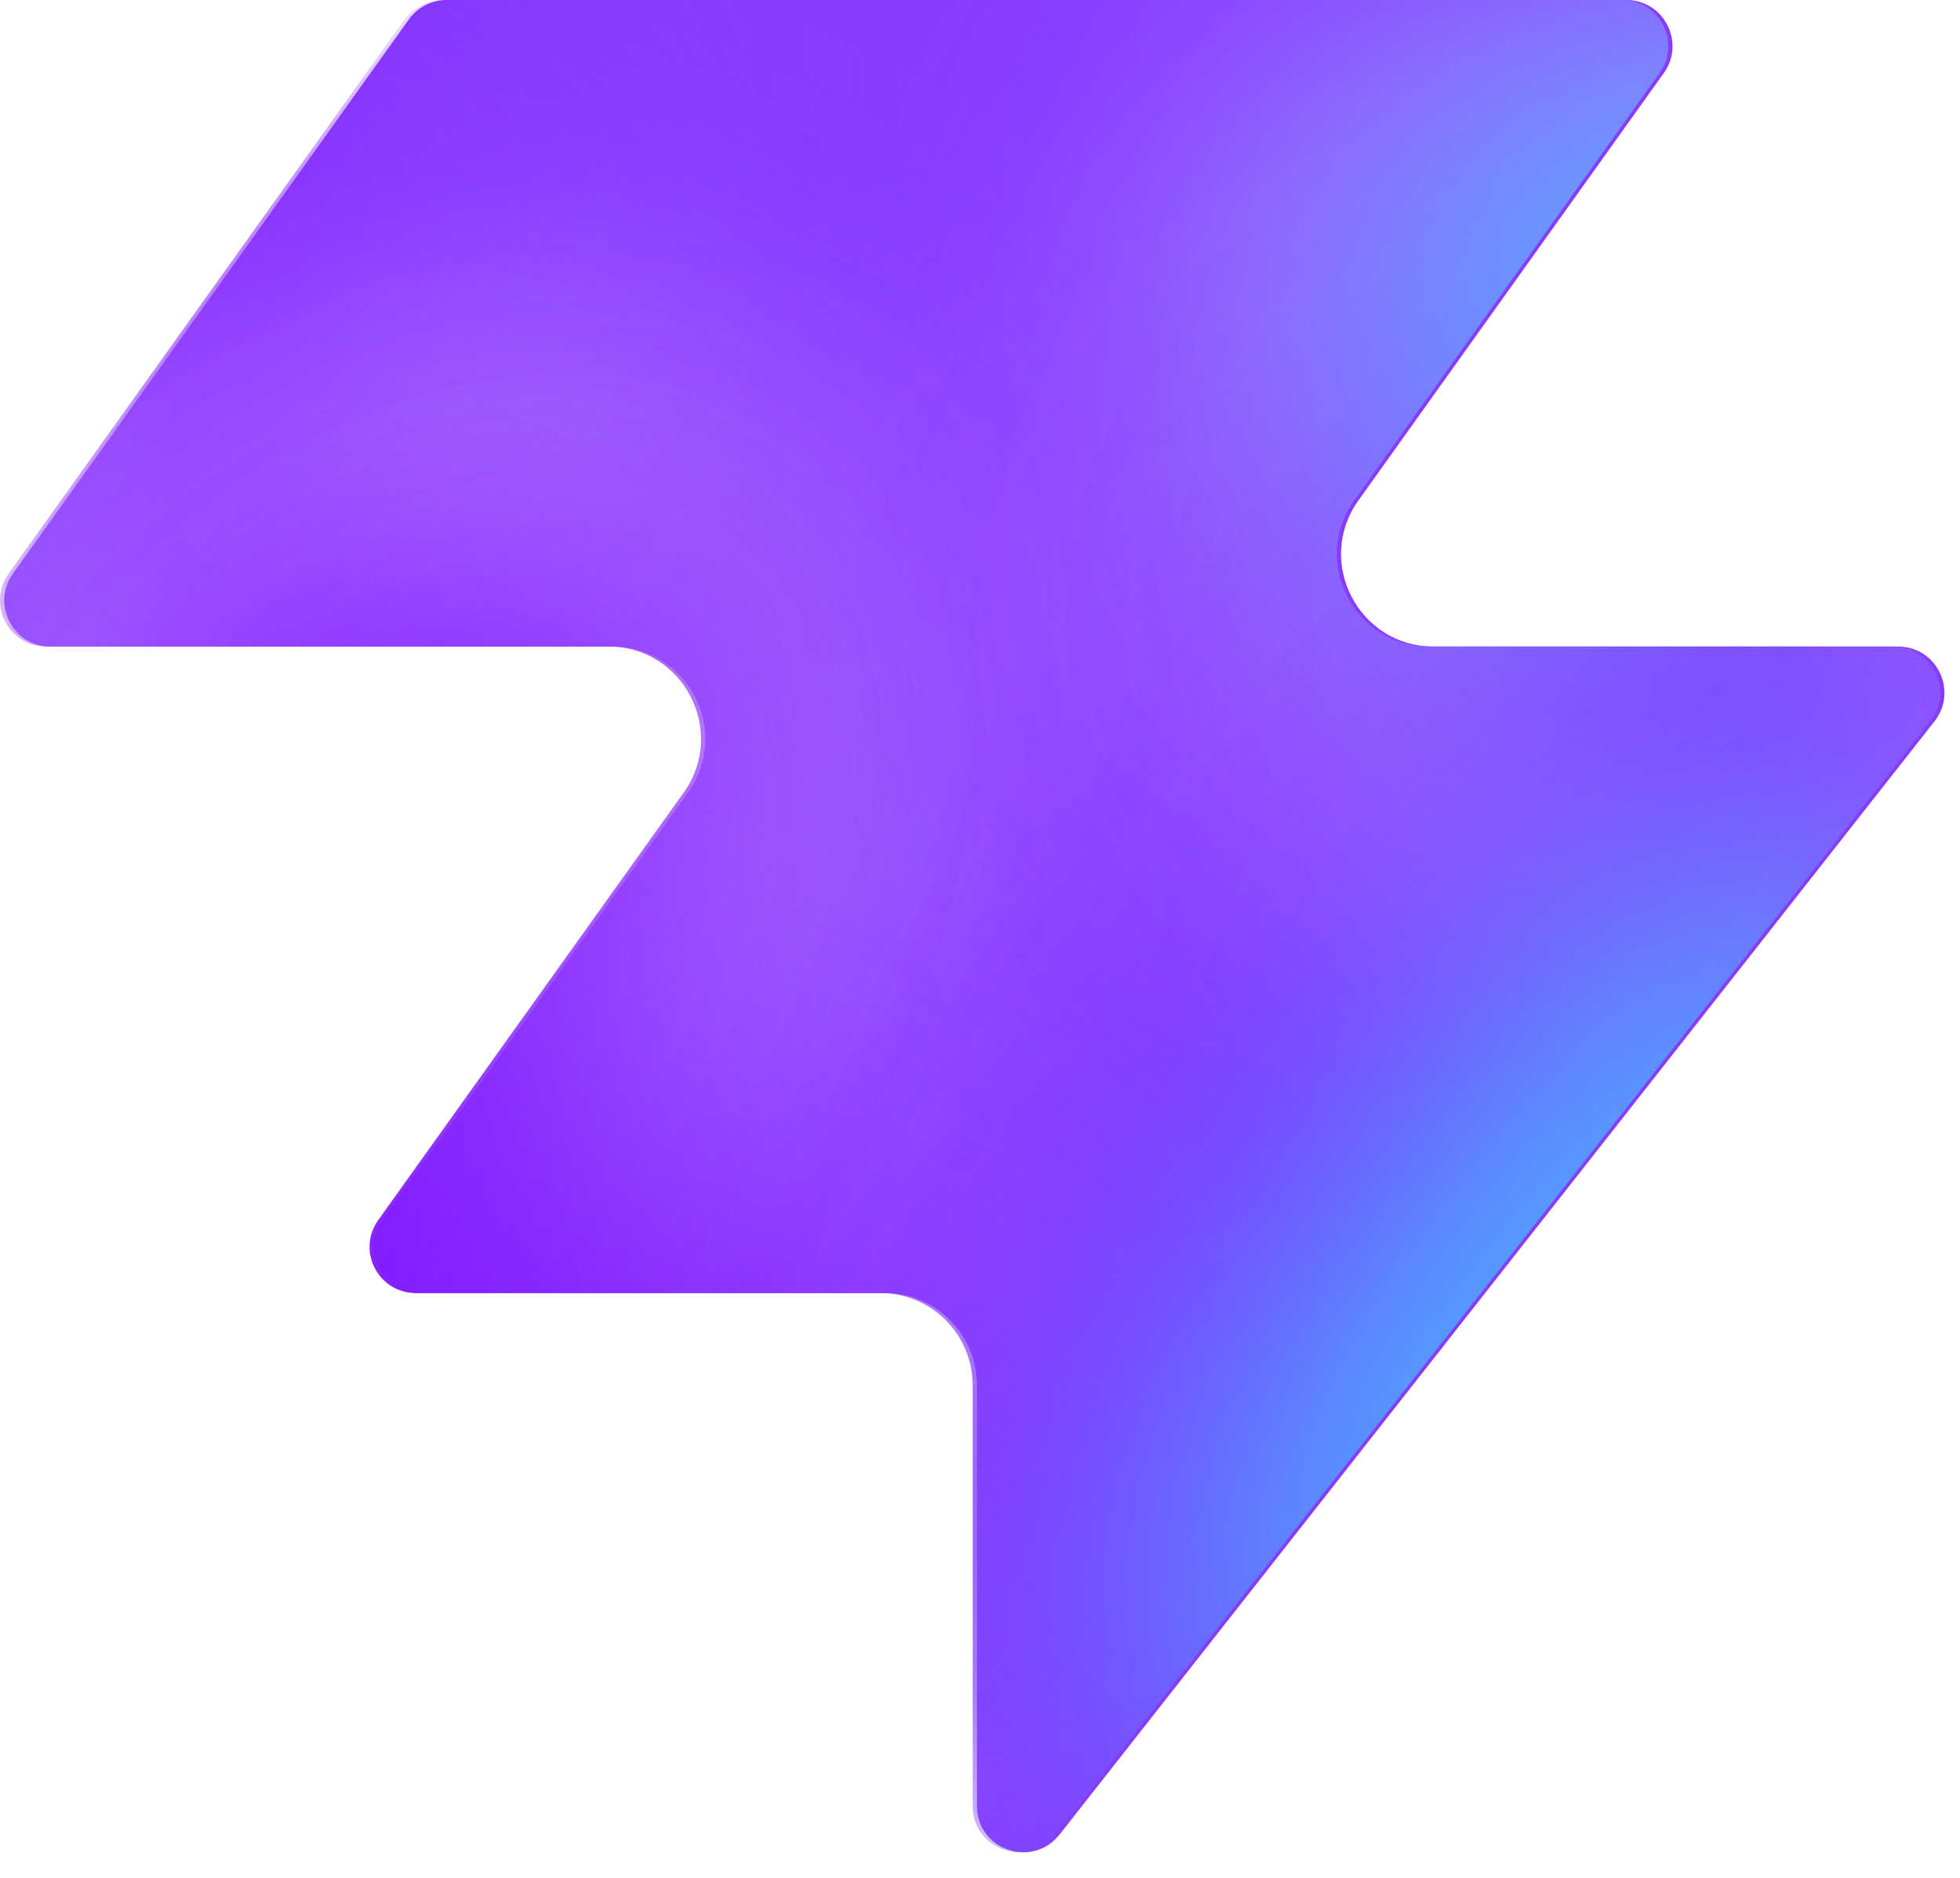
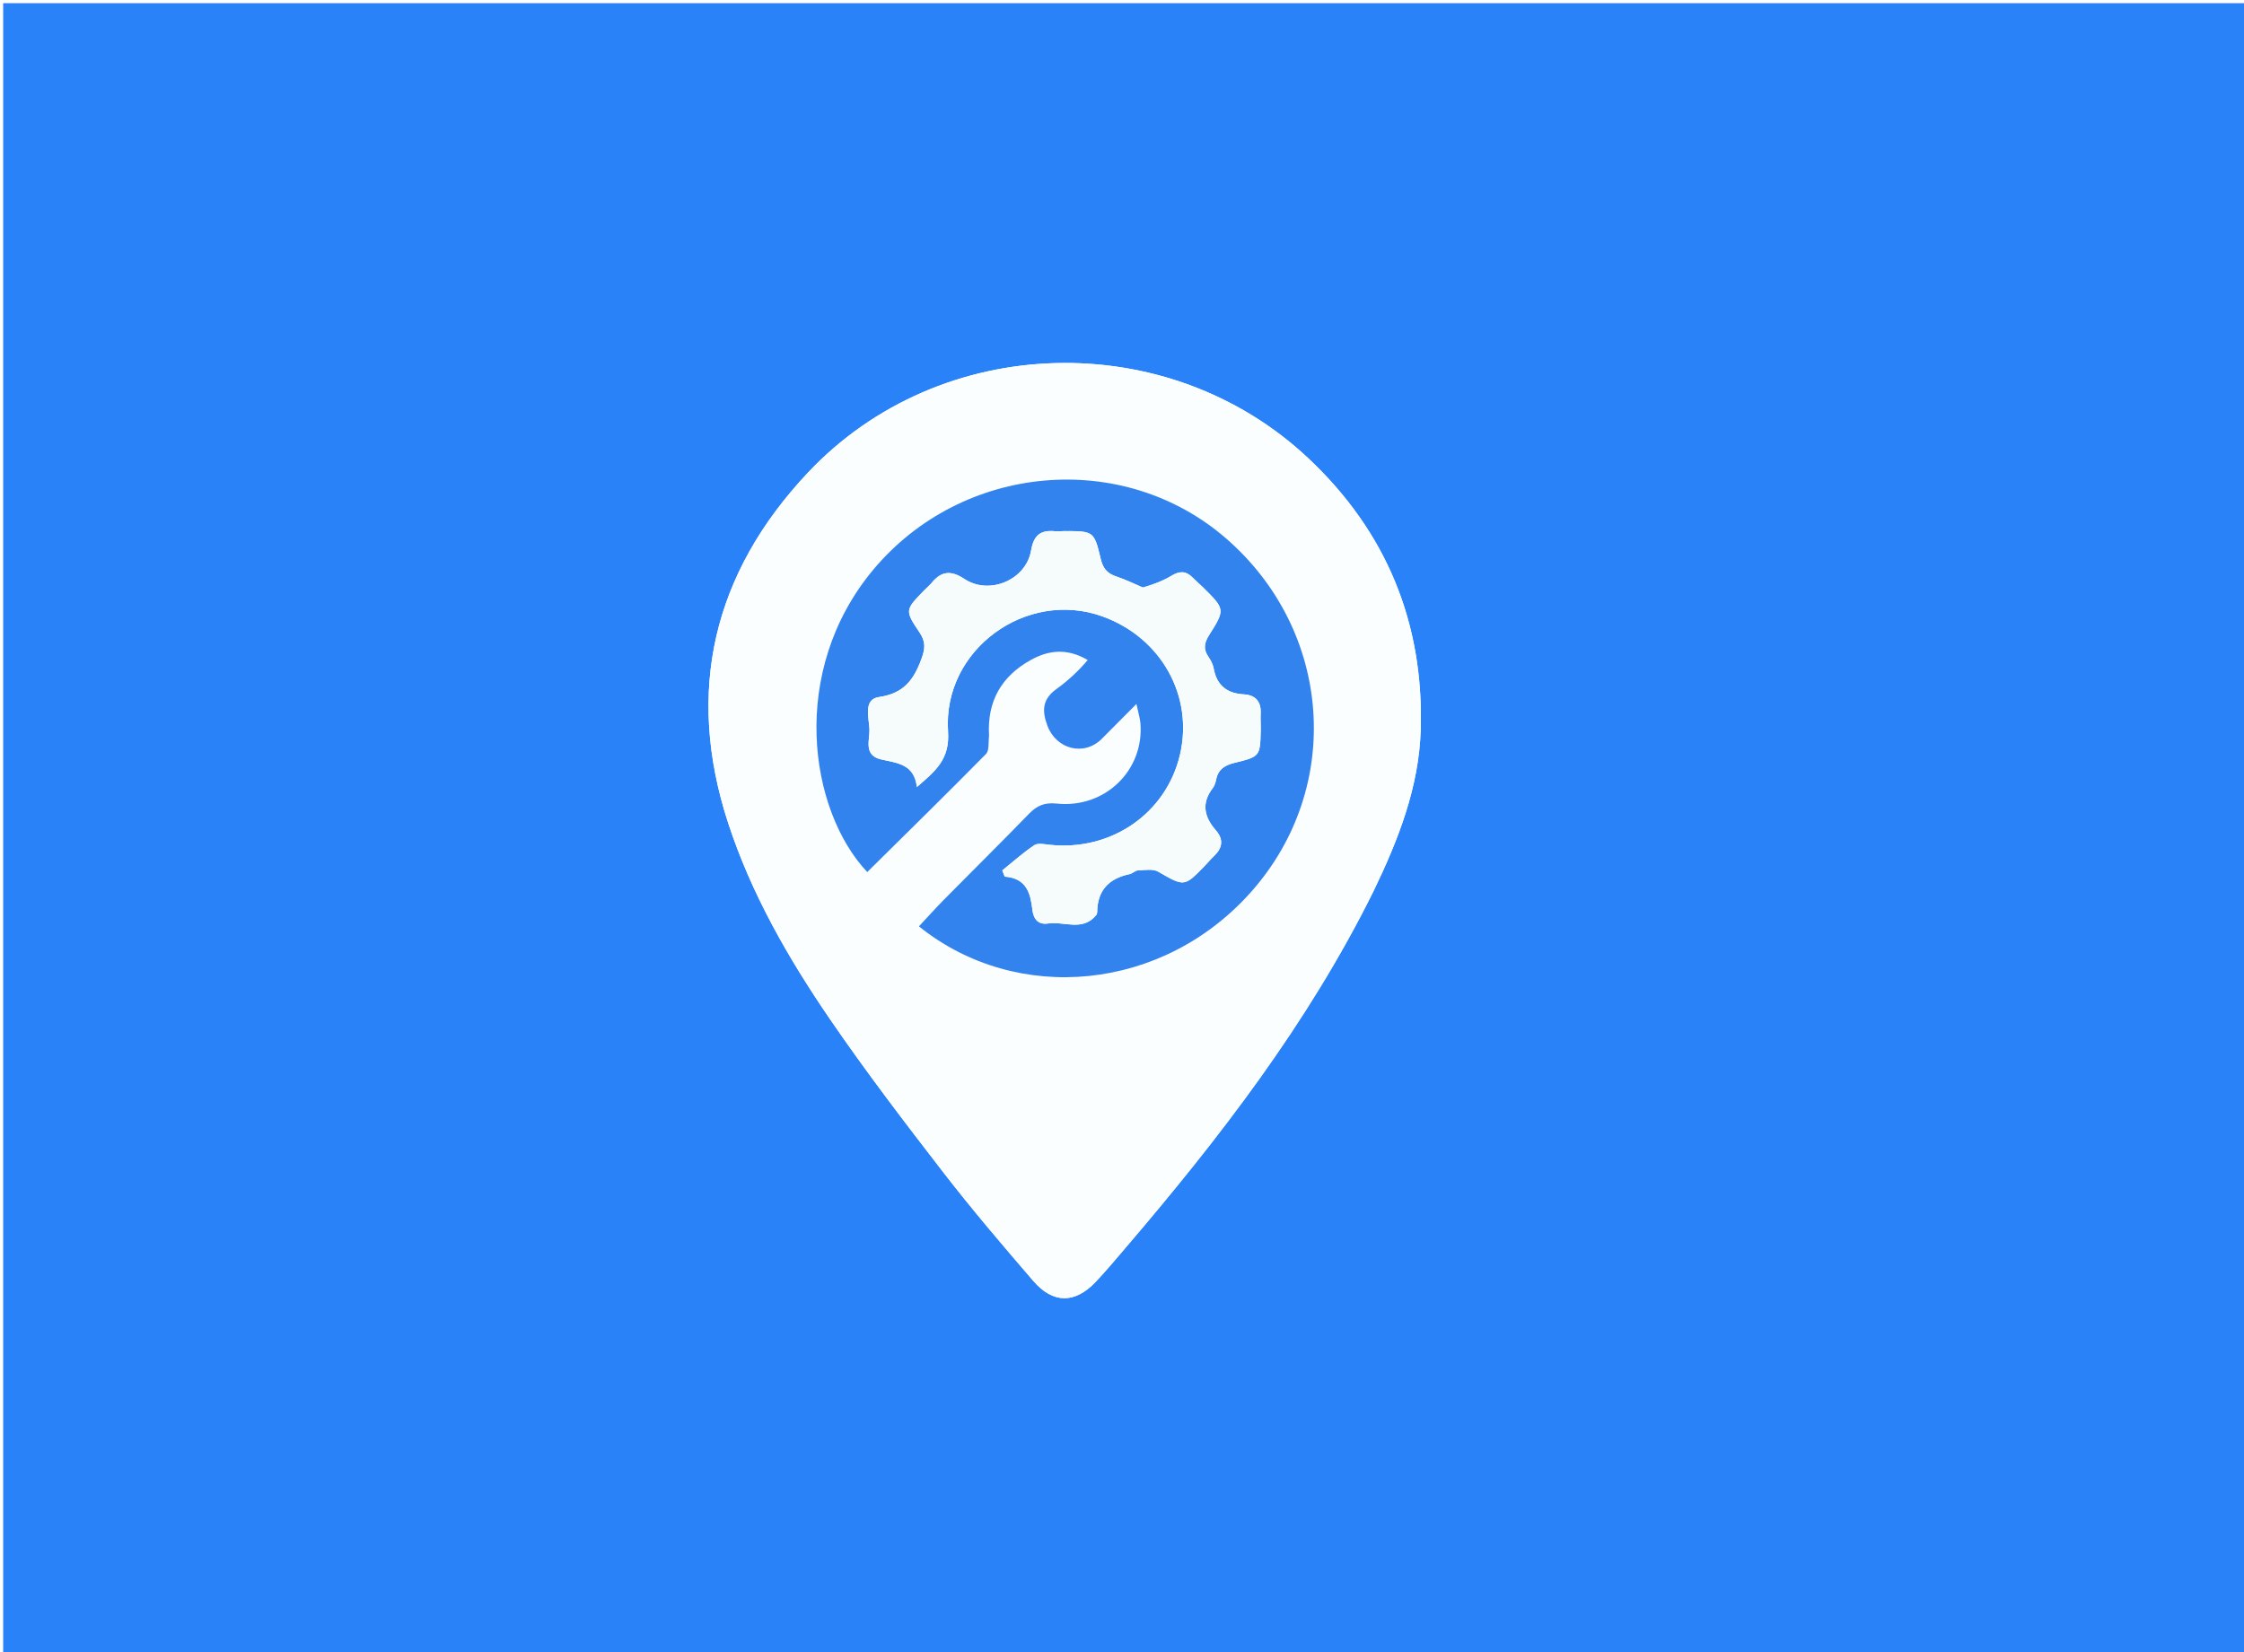
- <svg xmlns="http://www.w3.org/2000/svg" width="48" height="46" fill="none" viewBox="0 0 48 46">
-   <path fill="#863bff" d="M25.946 44.938c-.664.845-2.021.375-2.021-.698V33.937a2.26 2.26 0 0 0-2.262-2.262H10.287c-.92 0-1.456-1.04-.92-1.788l7.48-10.471c1.07-1.497 0-3.578-1.842-3.578H1.237c-.92 0-1.456-1.04-.92-1.788L10.013.474c.214-.297.556-.474.92-.474h28.894c.92 0 1.456 1.04.92 1.788l-7.48 10.471c-1.07 1.498 0 3.579 1.842 3.579h11.377c.943 0 1.473 1.088.89 1.83L25.947 44.94z" style="fill:#863bff;fill:color(display-p3 .525 .23 1);fill-opacity:1" />
-   <mask id="a" width="48" height="46" x="0" y="0" maskUnits="userSpaceOnUse" style="mask-type:alpha">
-     <path fill="#000" d="M25.842 44.938c-.664.844-2.021.375-2.021-.698V33.937a2.26 2.26 0 0 0-2.262-2.262H10.183c-.92 0-1.456-1.04-.92-1.788l7.48-10.471c1.07-1.498 0-3.579-1.842-3.579H1.133c-.92 0-1.456-1.04-.92-1.787L9.91.473c.214-.297.556-.474.92-.474h28.894c.92 0 1.456 1.04.92 1.788l-7.48 10.471c-1.07 1.498 0 3.578 1.842 3.578h11.377c.943 0 1.473 1.088.89 1.832L25.843 44.94z" style="fill:#000;fill-opacity:1" />
-   </mask>
-   <g mask="url(#a)">
-     <g filter="url(#b)">
-       <ellipse cx="5.508" cy="14.704" fill="#ede6ff" rx="5.508" ry="14.704" style="fill:#ede6ff;fill:color(display-p3 .927 .903 1);fill-opacity:1" transform="matrix(.00324 1 1 -.00324 -4.47 31.516)" />
-     </g>
-     <g filter="url(#c)">
-       <ellipse cx="10.399" cy="29.851" fill="#ede6ff" rx="10.399" ry="29.851" style="fill:#ede6ff;fill:color(display-p3 .927 .903 1);fill-opacity:1" transform="matrix(.00324 1 1 -.00324 -39.328 7.883)" />
-     </g>
-     <g filter="url(#d)">
-       <ellipse cx="5.508" cy="30.487" fill="#7e14ff" rx="5.508" ry="30.487" style="fill:#7e14ff;fill:color(display-p3 .492 .077 1);fill-opacity:1" transform="rotate(89.814 -25.913 -14.639)scale(1 -1)" />
-     </g>
-     <g filter="url(#e)">
-       <ellipse cx="5.508" cy="30.599" fill="#7e14ff" rx="5.508" ry="30.599" style="fill:#7e14ff;fill:color(display-p3 .492 .077 1);fill-opacity:1" transform="rotate(89.814 -32.644 -3.334)scale(1 -1)" />
-     </g>
-     <g filter="url(#f)">
-       <ellipse cx="5.508" cy="30.599" fill="#7e14ff" rx="5.508" ry="30.599" style="fill:#7e14ff;fill:color(display-p3 .492 .077 1);fill-opacity:1" transform="matrix(.00324 1 1 -.00324 -34.34 30.47)" />
-     </g>
-     <g filter="url(#g)">
-       <ellipse cx="14.072" cy="22.078" fill="#ede6ff" rx="14.072" ry="22.078" style="fill:#ede6ff;fill:color(display-p3 .927 .903 1);fill-opacity:1" transform="rotate(93.35 24.506 48.493)scale(-1 1)" />
-     </g>
-     <g filter="url(#h)">
-       <ellipse cx="3.47" cy="21.501" fill="#7e14ff" rx="3.47" ry="21.501" style="fill:#7e14ff;fill:color(display-p3 .492 .077 1);fill-opacity:1" transform="rotate(89.009 28.708 47.59)scale(-1 1)" />
-     </g>
-     <g filter="url(#i)">
-       <ellipse cx="3.47" cy="21.501" fill="#7e14ff" rx="3.47" ry="21.501" style="fill:#7e14ff;fill:color(display-p3 .492 .077 1);fill-opacity:1" transform="rotate(89.009 28.708 47.59)scale(-1 1)" />
-     </g>
-     <g filter="url(#j)">
-       <ellipse cx=".387" cy="8.972" fill="#7e14ff" rx="4.407" ry="29.108" style="fill:#7e14ff;fill:color(display-p3 .492 .077 1);fill-opacity:1" transform="rotate(39.51 .387 8.972)" />
-     </g>
-     <g filter="url(#k)">
-       <ellipse cx="47.523" cy="-6.092" fill="#7e14ff" rx="4.407" ry="29.108" style="fill:#7e14ff;fill:color(display-p3 .492 .077 1);fill-opacity:1" transform="rotate(37.892 47.523 -6.092)" />
-     </g>
-     <g filter="url(#l)">
-       <ellipse cx="41.412" cy="6.333" fill="#47bfff" rx="5.971" ry="9.665" style="fill:#47bfff;fill:color(display-p3 .28 .748 1);fill-opacity:1" transform="rotate(37.892 41.412 6.333)" />
-     </g>
-     <g filter="url(#m)">
-       <ellipse cx="-1.879" cy="38.332" fill="#7e14ff" rx="4.407" ry="29.108" style="fill:#7e14ff;fill:color(display-p3 .492 .077 1);fill-opacity:1" transform="rotate(37.892 -1.88 38.332)" />
-     </g>
-     <g filter="url(#n)">
-       <ellipse cx="-1.879" cy="38.332" fill="#7e14ff" rx="4.407" ry="29.108" style="fill:#7e14ff;fill:color(display-p3 .492 .077 1);fill-opacity:1" transform="rotate(37.892 -1.88 38.332)" />
-     </g>
-     <g filter="url(#o)">
-       <ellipse cx="35.651" cy="29.907" fill="#7e14ff" rx="4.407" ry="29.108" style="fill:#7e14ff;fill:color(display-p3 .492 .077 1);fill-opacity:1" transform="rotate(37.892 35.651 29.907)" />
-     </g>
-     <g filter="url(#p)">
-       <ellipse cx="38.418" cy="32.4" fill="#47bfff" rx="5.971" ry="15.297" style="fill:#47bfff;fill:color(display-p3 .28 .748 1);fill-opacity:1" transform="rotate(37.892 38.418 32.4)" />
-     </g>
-   </g>
-   <defs>
-     <filter id="b" width="60.045" height="41.654" x="-19.77" y="16.149" color-interpolation-filters="sRGB" filterUnits="userSpaceOnUse">
-       <feFlood flood-opacity="0" result="BackgroundImageFix" />
-       <feBlend in="SourceGraphic" in2="BackgroundImageFix" result="shape" />
-       <feGaussianBlur result="effect1_foregroundBlur_2002_17158" stdDeviation="7.659" />
-     </filter>
-     <filter id="c" width="90.34" height="51.437" x="-54.613" y="-7.533" color-interpolation-filters="sRGB" filterUnits="userSpaceOnUse">
-       <feFlood flood-opacity="0" result="BackgroundImageFix" />
-       <feBlend in="SourceGraphic" in2="BackgroundImageFix" result="shape" />
-       <feGaussianBlur result="effect1_foregroundBlur_2002_17158" stdDeviation="7.659" />
-     </filter>
-     <filter id="d" width="79.355" height="29.4" x="-49.64" y="2.03" color-interpolation-filters="sRGB" filterUnits="userSpaceOnUse">
-       <feFlood flood-opacity="0" result="BackgroundImageFix" />
-       <feBlend in="SourceGraphic" in2="BackgroundImageFix" result="shape" />
-       <feGaussianBlur result="effect1_foregroundBlur_2002_17158" stdDeviation="4.596" />
-     </filter>
-     <filter id="e" width="79.579" height="29.4" x="-45.045" y="20.029" color-interpolation-filters="sRGB" filterUnits="userSpaceOnUse">
-       <feFlood flood-opacity="0" result="BackgroundImageFix" />
-       <feBlend in="SourceGraphic" in2="BackgroundImageFix" result="shape" />
-       <feGaussianBlur result="effect1_foregroundBlur_2002_17158" stdDeviation="4.596" />
-     </filter>
-     <filter id="f" width="79.579" height="29.4" x="-43.513" y="21.178" color-interpolation-filters="sRGB" filterUnits="userSpaceOnUse">
-       <feFlood flood-opacity="0" result="BackgroundImageFix" />
-       <feBlend in="SourceGraphic" in2="BackgroundImageFix" result="shape" />
-       <feGaussianBlur result="effect1_foregroundBlur_2002_17158" stdDeviation="4.596" />
-     </filter>
-     <filter id="g" width="74.749" height="58.852" x="15.756" y="-17.901" color-interpolation-filters="sRGB" filterUnits="userSpaceOnUse">
-       <feFlood flood-opacity="0" result="BackgroundImageFix" />
-       <feBlend in="SourceGraphic" in2="BackgroundImageFix" result="shape" />
-       <feGaussianBlur result="effect1_foregroundBlur_2002_17158" stdDeviation="7.659" />
-     </filter>
-     <filter id="h" width="61.377" height="25.362" x="23.548" y="2.284" color-interpolation-filters="sRGB" filterUnits="userSpaceOnUse">
-       <feFlood flood-opacity="0" result="BackgroundImageFix" />
-       <feBlend in="SourceGraphic" in2="BackgroundImageFix" result="shape" />
-       <feGaussianBlur result="effect1_foregroundBlur_2002_17158" stdDeviation="4.596" />
-     </filter>
-     <filter id="i" width="61.377" height="25.362" x="23.548" y="2.284" color-interpolation-filters="sRGB" filterUnits="userSpaceOnUse">
-       <feFlood flood-opacity="0" result="BackgroundImageFix" />
-       <feBlend in="SourceGraphic" in2="BackgroundImageFix" result="shape" />
-       <feGaussianBlur result="effect1_foregroundBlur_2002_17158" stdDeviation="4.596" />
-     </filter>
-     <filter id="j" width="56.045" height="63.649" x="-27.636" y="-22.853" color-interpolation-filters="sRGB" filterUnits="userSpaceOnUse">
-       <feFlood flood-opacity="0" result="BackgroundImageFix" />
-       <feBlend in="SourceGraphic" in2="BackgroundImageFix" result="shape" />
-       <feGaussianBlur result="effect1_foregroundBlur_2002_17158" stdDeviation="4.596" />
-     </filter>
-     <filter id="k" width="54.814" height="64.646" x="20.116" y="-38.415" color-interpolation-filters="sRGB" filterUnits="userSpaceOnUse">
-       <feFlood flood-opacity="0" result="BackgroundImageFix" />
-       <feBlend in="SourceGraphic" in2="BackgroundImageFix" result="shape" />
-       <feGaussianBlur result="effect1_foregroundBlur_2002_17158" stdDeviation="4.596" />
-     </filter>
-     <filter id="l" width="33.541" height="35.313" x="24.641" y="-11.323" color-interpolation-filters="sRGB" filterUnits="userSpaceOnUse">
-       <feFlood flood-opacity="0" result="BackgroundImageFix" />
-       <feBlend in="SourceGraphic" in2="BackgroundImageFix" result="shape" />
-       <feGaussianBlur result="effect1_foregroundBlur_2002_17158" stdDeviation="4.596" />
-     </filter>
-     <filter id="m" width="54.814" height="64.646" x="-29.286" y="6.009" color-interpolation-filters="sRGB" filterUnits="userSpaceOnUse">
-       <feFlood flood-opacity="0" result="BackgroundImageFix" />
-       <feBlend in="SourceGraphic" in2="BackgroundImageFix" result="shape" />
-       <feGaussianBlur result="effect1_foregroundBlur_2002_17158" stdDeviation="4.596" />
-     </filter>
-     <filter id="n" width="54.814" height="64.646" x="-29.286" y="6.009" color-interpolation-filters="sRGB" filterUnits="userSpaceOnUse">
-       <feFlood flood-opacity="0" result="BackgroundImageFix" />
-       <feBlend in="SourceGraphic" in2="BackgroundImageFix" result="shape" />
-       <feGaussianBlur result="effect1_foregroundBlur_2002_17158" stdDeviation="4.596" />
-     </filter>
-     <filter id="o" width="54.814" height="64.646" x="8.244" y="-2.416" color-interpolation-filters="sRGB" filterUnits="userSpaceOnUse">
-       <feFlood flood-opacity="0" result="BackgroundImageFix" />
-       <feBlend in="SourceGraphic" in2="BackgroundImageFix" result="shape" />
-       <feGaussianBlur result="effect1_foregroundBlur_2002_17158" stdDeviation="4.596" />
-     </filter>
-     <filter id="p" width="39.409" height="43.623" x="18.713" y="10.588" color-interpolation-filters="sRGB" filterUnits="userSpaceOnUse">
-       <feFlood flood-opacity="0" result="BackgroundImageFix" />
-       <feBlend in="SourceGraphic" in2="BackgroundImageFix" result="shape" />
-       <feGaussianBlur result="effect1_foregroundBlur_2002_17158" stdDeviation="4.596" />
-     </filter>
-   </defs>
+ <svg xmlns="http://www.w3.org/2000/svg" version="1.1" id="Layer_1" x="0px" y="0px" width="100%" viewBox="0 0 709 522" enable-background="new 0 0 709 522" xml:space="preserve">
+   <path fill="#2A82F8" opacity="1" stroke="none" d=" M390,523   C260,523 130.5,523 1,523   C1,349 1,175 1,1   C237.333,1 473.666,1 710,1   C710,175 710,349 710,523   C603.5,523 497,523 390,523  M433.996,281.576   C441.815,265.432 448.333,248.73 448.881,230.651   C449.905,196.886 438.047,168.031 413.34,144.809   C368.952,103.089 297.138,104.855 255.212,149.439   C225.4,181.14 216.389,218.424 230.119,260.282   C237.442,282.604 249.084,302.875 262.262,322.134   C273.617,338.728 285.856,354.738 298.157,370.656   C307.193,382.348 316.817,393.599 326.455,404.81   C332.691,412.064 339.615,412.044 346.135,405.181   C349.342,401.804 352.328,398.213 355.358,394.67   C385.183,359.788 413.156,323.614 433.996,281.576  z" />
+   <path fill="#FBFEFE" opacity="1" stroke="none" d=" M433.841,281.915   C413.156,323.614 385.183,359.788 355.358,394.67   C352.328,398.213 349.342,401.804 346.135,405.181   C339.615,412.044 332.691,412.064 326.455,404.81   C316.817,393.599 307.193,382.348 298.157,370.656   C285.856,354.738 273.617,338.728 262.262,322.134   C249.084,302.875 237.442,282.604 230.119,260.282   C216.389,218.424 225.4,181.14 255.212,149.439   C297.138,104.855 368.952,103.089 413.34,144.809   C438.047,168.031 449.905,196.886 448.881,230.651   C448.333,248.73 441.815,265.432 433.841,281.915  M312.422,232.066   C311.843,221.466 316.56,213.692 325.587,208.639   C331.022,205.596 336.905,204.633 343.667,208.597   C340.702,212.125 337.4,215.157 333.79,217.76   C329.374,220.944 329.117,224.538 330.95,229.403   C333.742,236.813 342.524,239.119 348.14,233.477   C351.473,230.128 354.799,226.774 359.059,222.486   C359.699,225.522 360.201,227.055 360.324,228.617   C361.502,243.515 349.087,255.578 333.835,253.964   C330.035,253.562 327.633,254.607 325.128,257.187   C316.309,266.272 307.295,275.168 298.399,284.178   C295.645,286.967 293.029,289.891 290.337,292.768   C321.308,317.694 367.601,313.383 395.553,281.586   C424.55,248.6 420.904,199.25 387.361,170.15   C354.798,141.899 304.03,146.39 275.909,180.056   C249.158,212.081 255.536,255.978 274.011,275.614   C286.545,263.214 299.138,250.87 311.515,238.311   C312.593,237.218 312.245,234.719 312.422,232.066  z" />
+   <path fill="#3383EE" opacity="1" stroke="none" d=" M312.49,232.469   C312.245,234.719 312.593,237.218 311.515,238.311   C299.138,250.87 286.545,263.214 274.011,275.614   C255.536,255.978 249.158,212.081 275.909,180.056   C304.03,146.39 354.798,141.899 387.361,170.15   C420.904,199.25 424.55,248.6 395.553,281.586   C367.601,313.383 321.308,317.694 290.337,292.768   C293.029,289.891 295.645,286.967 298.399,284.178   C307.295,275.168 316.309,266.272 325.128,257.187   C327.633,254.607 330.035,253.562 333.835,253.964   C349.087,255.578 361.502,243.515 360.324,228.617   C360.201,227.055 359.699,225.522 359.059,222.486   C354.799,226.774 351.473,230.128 348.14,233.477   C342.524,239.119 333.742,236.813 330.95,229.403   C329.117,224.538 329.374,220.944 333.79,217.76   C337.4,215.157 340.702,212.125 343.667,208.597   C336.905,204.633 331.022,205.596 325.587,208.639   C316.56,213.692 311.843,221.466 312.49,232.469  M361.038,185.662   C358.282,184.495 355.585,183.143 352.751,182.213   C349.942,181.29 348.515,179.744 347.802,176.738   C345.69,167.836 345.528,167.871 336.378,167.843   C335.379,167.839 334.37,167.989 333.383,167.895   C328.831,167.457 326.613,169.054 325.773,174.002   C324.194,183.293 312.564,188.195 304.725,182.986   C300.55,180.212 297.487,180.42 294.403,184.165   C293.667,185.059 292.745,185.8 291.935,186.637   C285.967,192.805 285.84,192.894 290.563,199.93   C292.452,202.745 292.36,204.904 291.191,208.106   C288.765,214.755 285.625,219.171 277.746,220.289   C272.63,221.015 274.575,226.909 274.713,230.485   C274.842,233.806 272.71,238.691 278.396,240.012   C283.364,241.167 288.874,241.394 289.686,248.736   C295.653,243.608 300.13,239.957 299.537,231.17   C297.791,205.296 324.359,186.101 348.42,194.847   C366.916,201.571 377.199,220.03 372.799,238.612   C368.399,257.194 350.923,269.163 331.47,266.974   C329.9,266.797 327.877,266.385 326.77,267.13   C323.228,269.516 320.017,272.395 316.679,275.084   C316.935,275.741 317.19,276.397 317.446,277.054   C324.457,277.563 325.574,282.434 326.194,287.561   C326.559,290.589 328.126,292.315 331.104,291.868   C336.217,291.099 342.094,294.504 346.379,289.174   C346.572,288.935 346.657,288.546 346.661,288.226   C346.742,281.393 350.364,277.632 356.877,276.271   C357.828,276.072 358.674,275.118 359.592,275.079   C361.721,274.99 364.275,274.532 365.933,275.483   C374.206,280.232 374.126,280.377 380.715,273.581   C381.641,272.625 382.481,271.581 383.449,270.673   C386.186,268.11 386.763,265.406 384.147,262.412   C380.477,258.212 379.496,253.849 383.172,249.077   C383.757,248.318 384.067,247.269 384.262,246.304   C384.913,243.09 387.041,241.823 390.06,241.089   C398.153,239.12 398.138,239.021 398.339,230.663   C398.378,228.999 398.221,227.328 398.315,225.669   C398.536,221.813 396.79,219.656 392.938,219.441   C387.613,219.145 384.431,216.572 383.458,211.233   C383.226,209.964 382.572,208.686 381.824,207.613   C380.173,205.24 380.442,203.228 381.976,200.803   C387.162,192.607 387.078,192.548 380.052,185.59   C378.988,184.536 377.83,183.578 376.785,182.508   C374.688,180.364 372.641,180.433 370.102,181.979   C367.492,183.569 364.56,184.632 361.038,185.662  z" />
+   <path fill="#F6FCFC" opacity="1" stroke="none" d=" M361.404,185.794   C364.56,184.632 367.492,183.569 370.102,181.979   C372.641,180.433 374.688,180.364 376.785,182.508   C377.83,183.578 378.988,184.536 380.052,185.59   C387.078,192.548 387.162,192.607 381.976,200.803   C380.442,203.228 380.173,205.24 381.824,207.613   C382.572,208.686 383.226,209.964 383.458,211.233   C384.431,216.572 387.613,219.145 392.938,219.441   C396.79,219.656 398.536,221.813 398.315,225.669   C398.221,227.328 398.378,228.999 398.339,230.663   C398.138,239.021 398.153,239.12 390.06,241.089   C387.041,241.823 384.913,243.09 384.262,246.304   C384.067,247.269 383.757,248.318 383.172,249.077   C379.496,253.849 380.477,258.212 384.147,262.412   C386.763,265.406 386.186,268.11 383.449,270.673   C382.481,271.581 381.641,272.625 380.715,273.581   C374.126,280.377 374.206,280.232 365.933,275.483   C364.275,274.532 361.721,274.99 359.592,275.079   C358.674,275.118 357.828,276.072 356.877,276.271   C350.364,277.632 346.742,281.393 346.661,288.226   C346.657,288.546 346.572,288.935 346.379,289.174   C342.094,294.504 336.217,291.099 331.104,291.868   C328.126,292.315 326.559,290.589 326.194,287.561   C325.574,282.434 324.457,277.563 317.446,277.054   C317.19,276.397 316.935,275.741 316.679,275.084   C320.017,272.395 323.228,269.516 326.77,267.13   C327.877,266.385 329.9,266.797 331.47,266.974   C350.923,269.163 368.399,257.194 372.799,238.612   C377.199,220.03 366.916,201.571 348.42,194.847   C324.359,186.101 297.791,205.296 299.537,231.17   C300.13,239.957 295.653,243.608 289.686,248.736   C288.874,241.394 283.364,241.167 278.396,240.012   C272.71,238.691 274.842,233.806 274.713,230.485   C274.575,226.909 272.63,221.015 277.746,220.289   C285.625,219.171 288.765,214.755 291.191,208.106   C292.36,204.904 292.452,202.745 290.563,199.93   C285.84,192.894 285.967,192.805 291.935,186.637   C292.745,185.8 293.667,185.059 294.403,184.165   C297.487,180.42 300.55,180.212 304.725,182.986   C312.564,188.195 324.194,183.293 325.773,174.002   C326.613,169.054 328.831,167.457 333.383,167.895   C334.37,167.989 335.379,167.839 336.378,167.843   C345.528,167.871 345.69,167.836 347.802,176.738   C348.515,179.744 349.942,181.29 352.751,182.213   C355.585,183.143 358.282,184.495 361.404,185.794  z" />
</svg>
